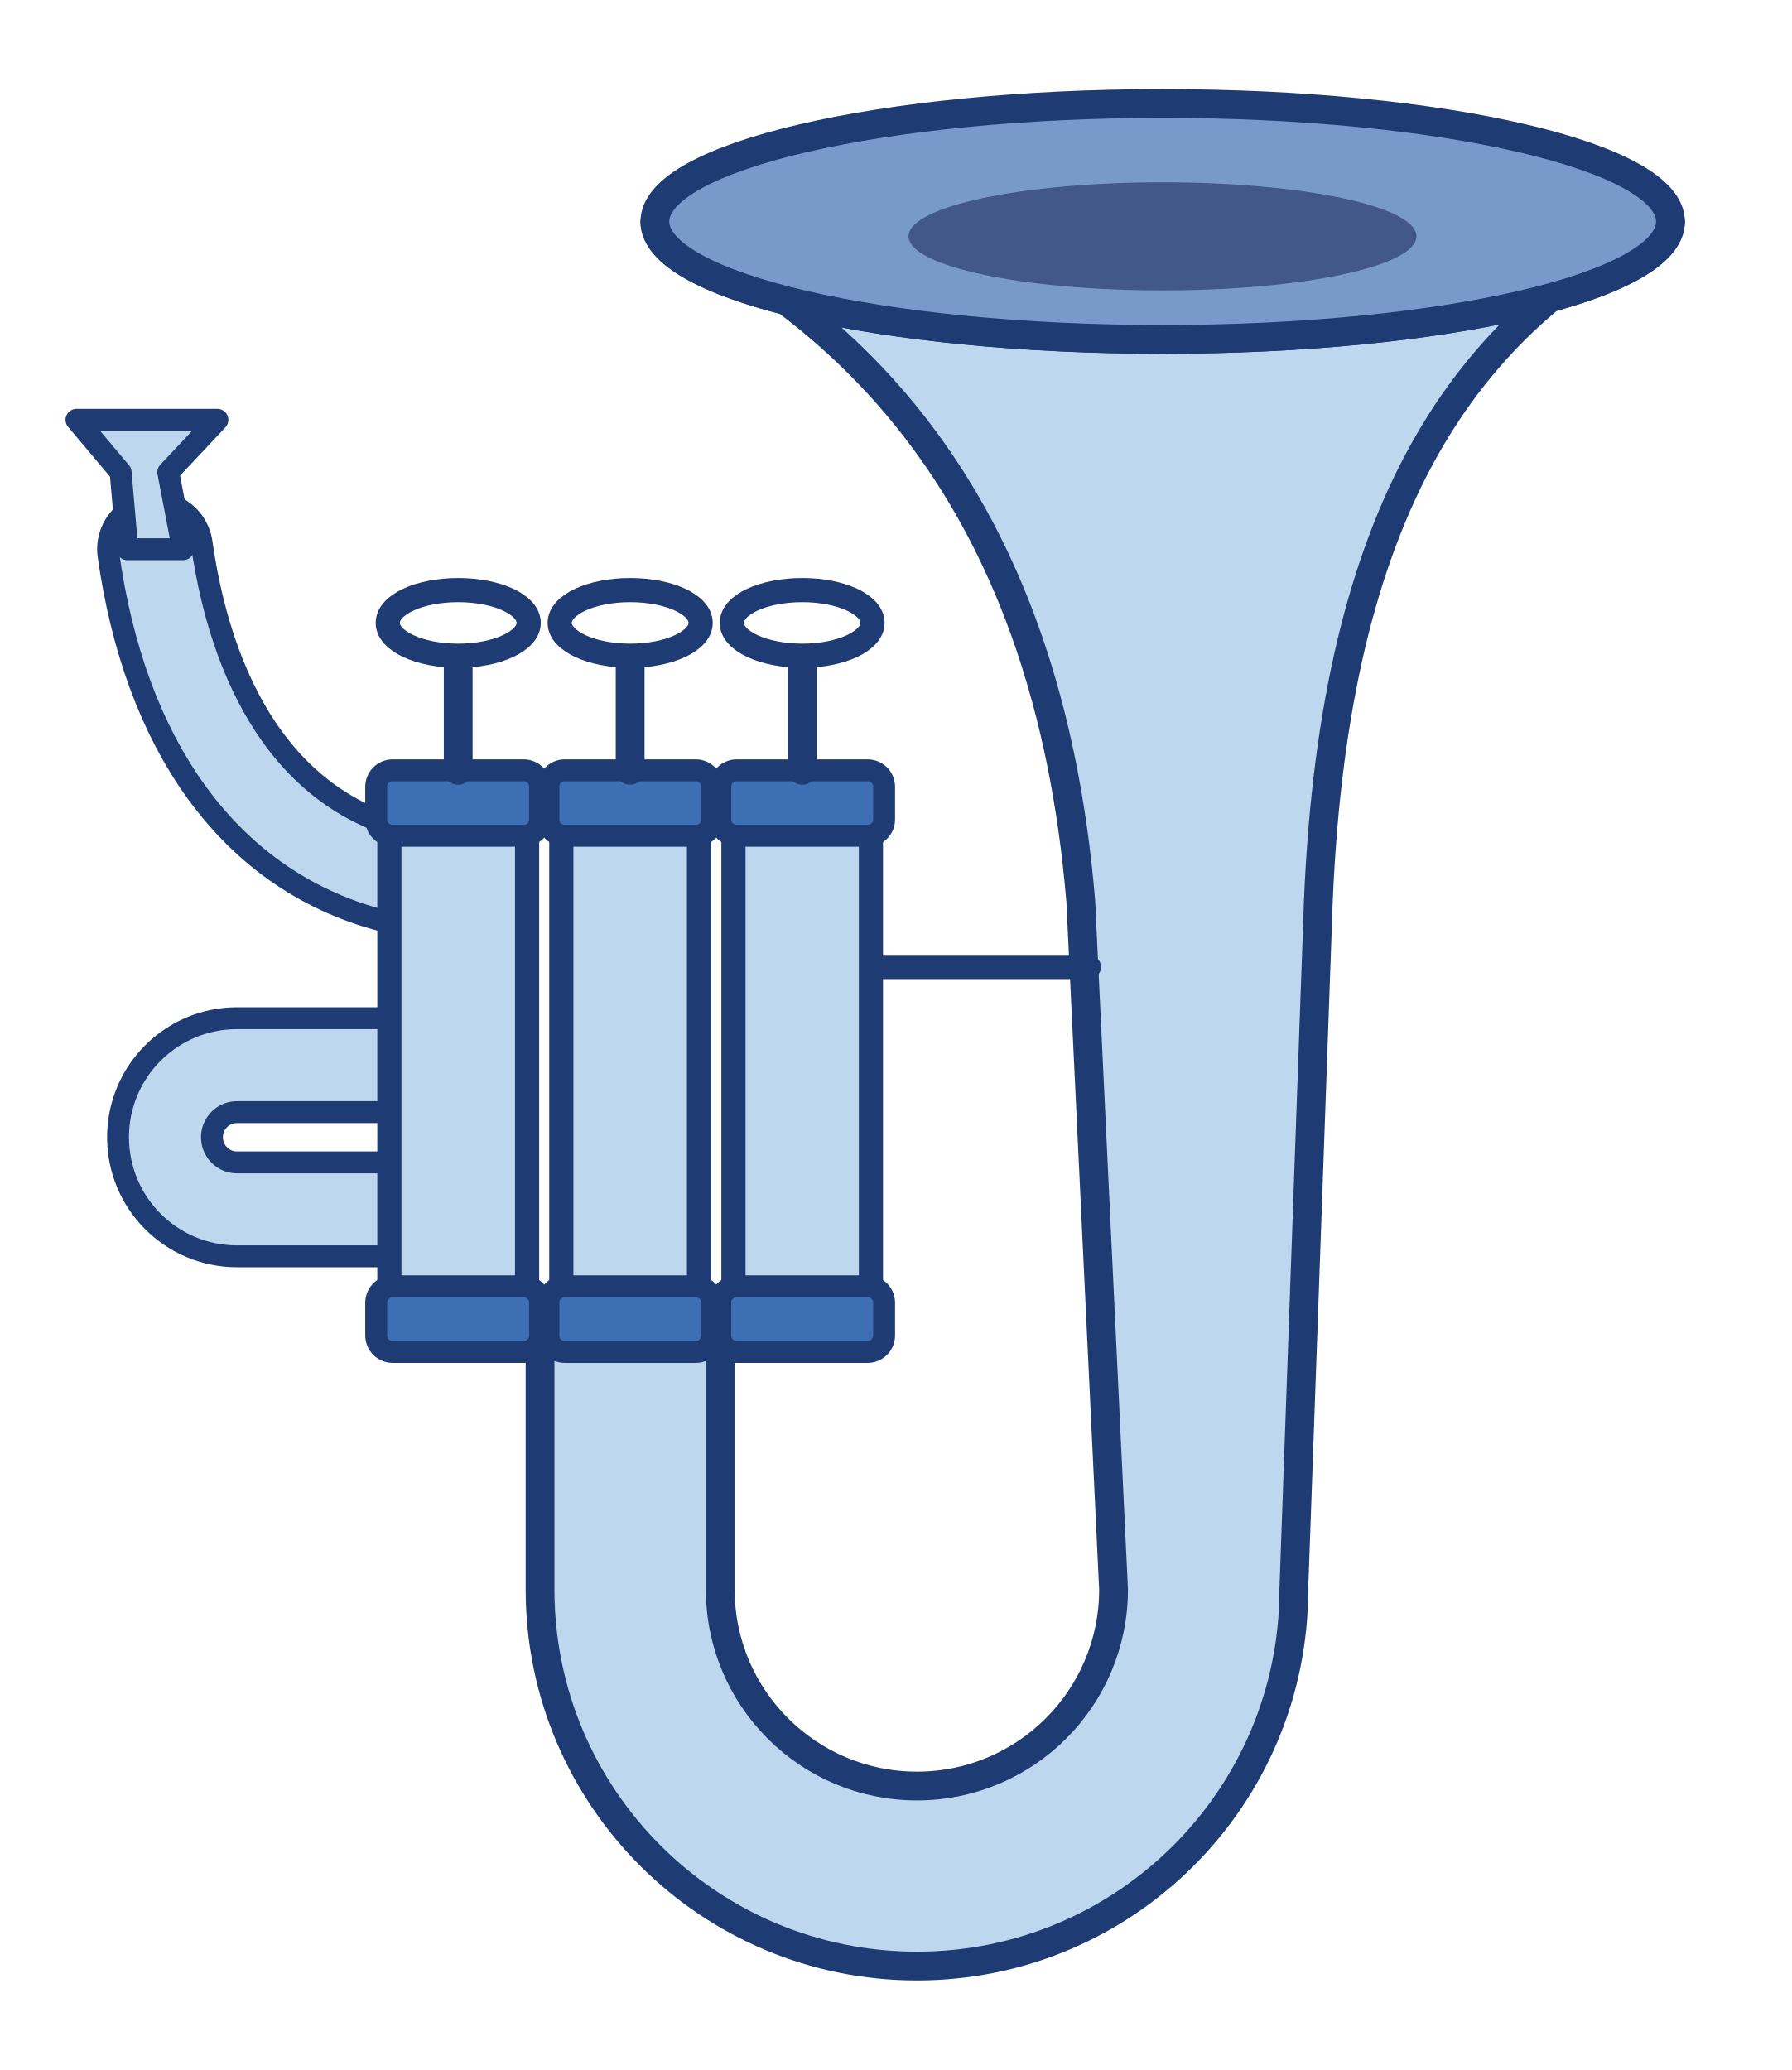
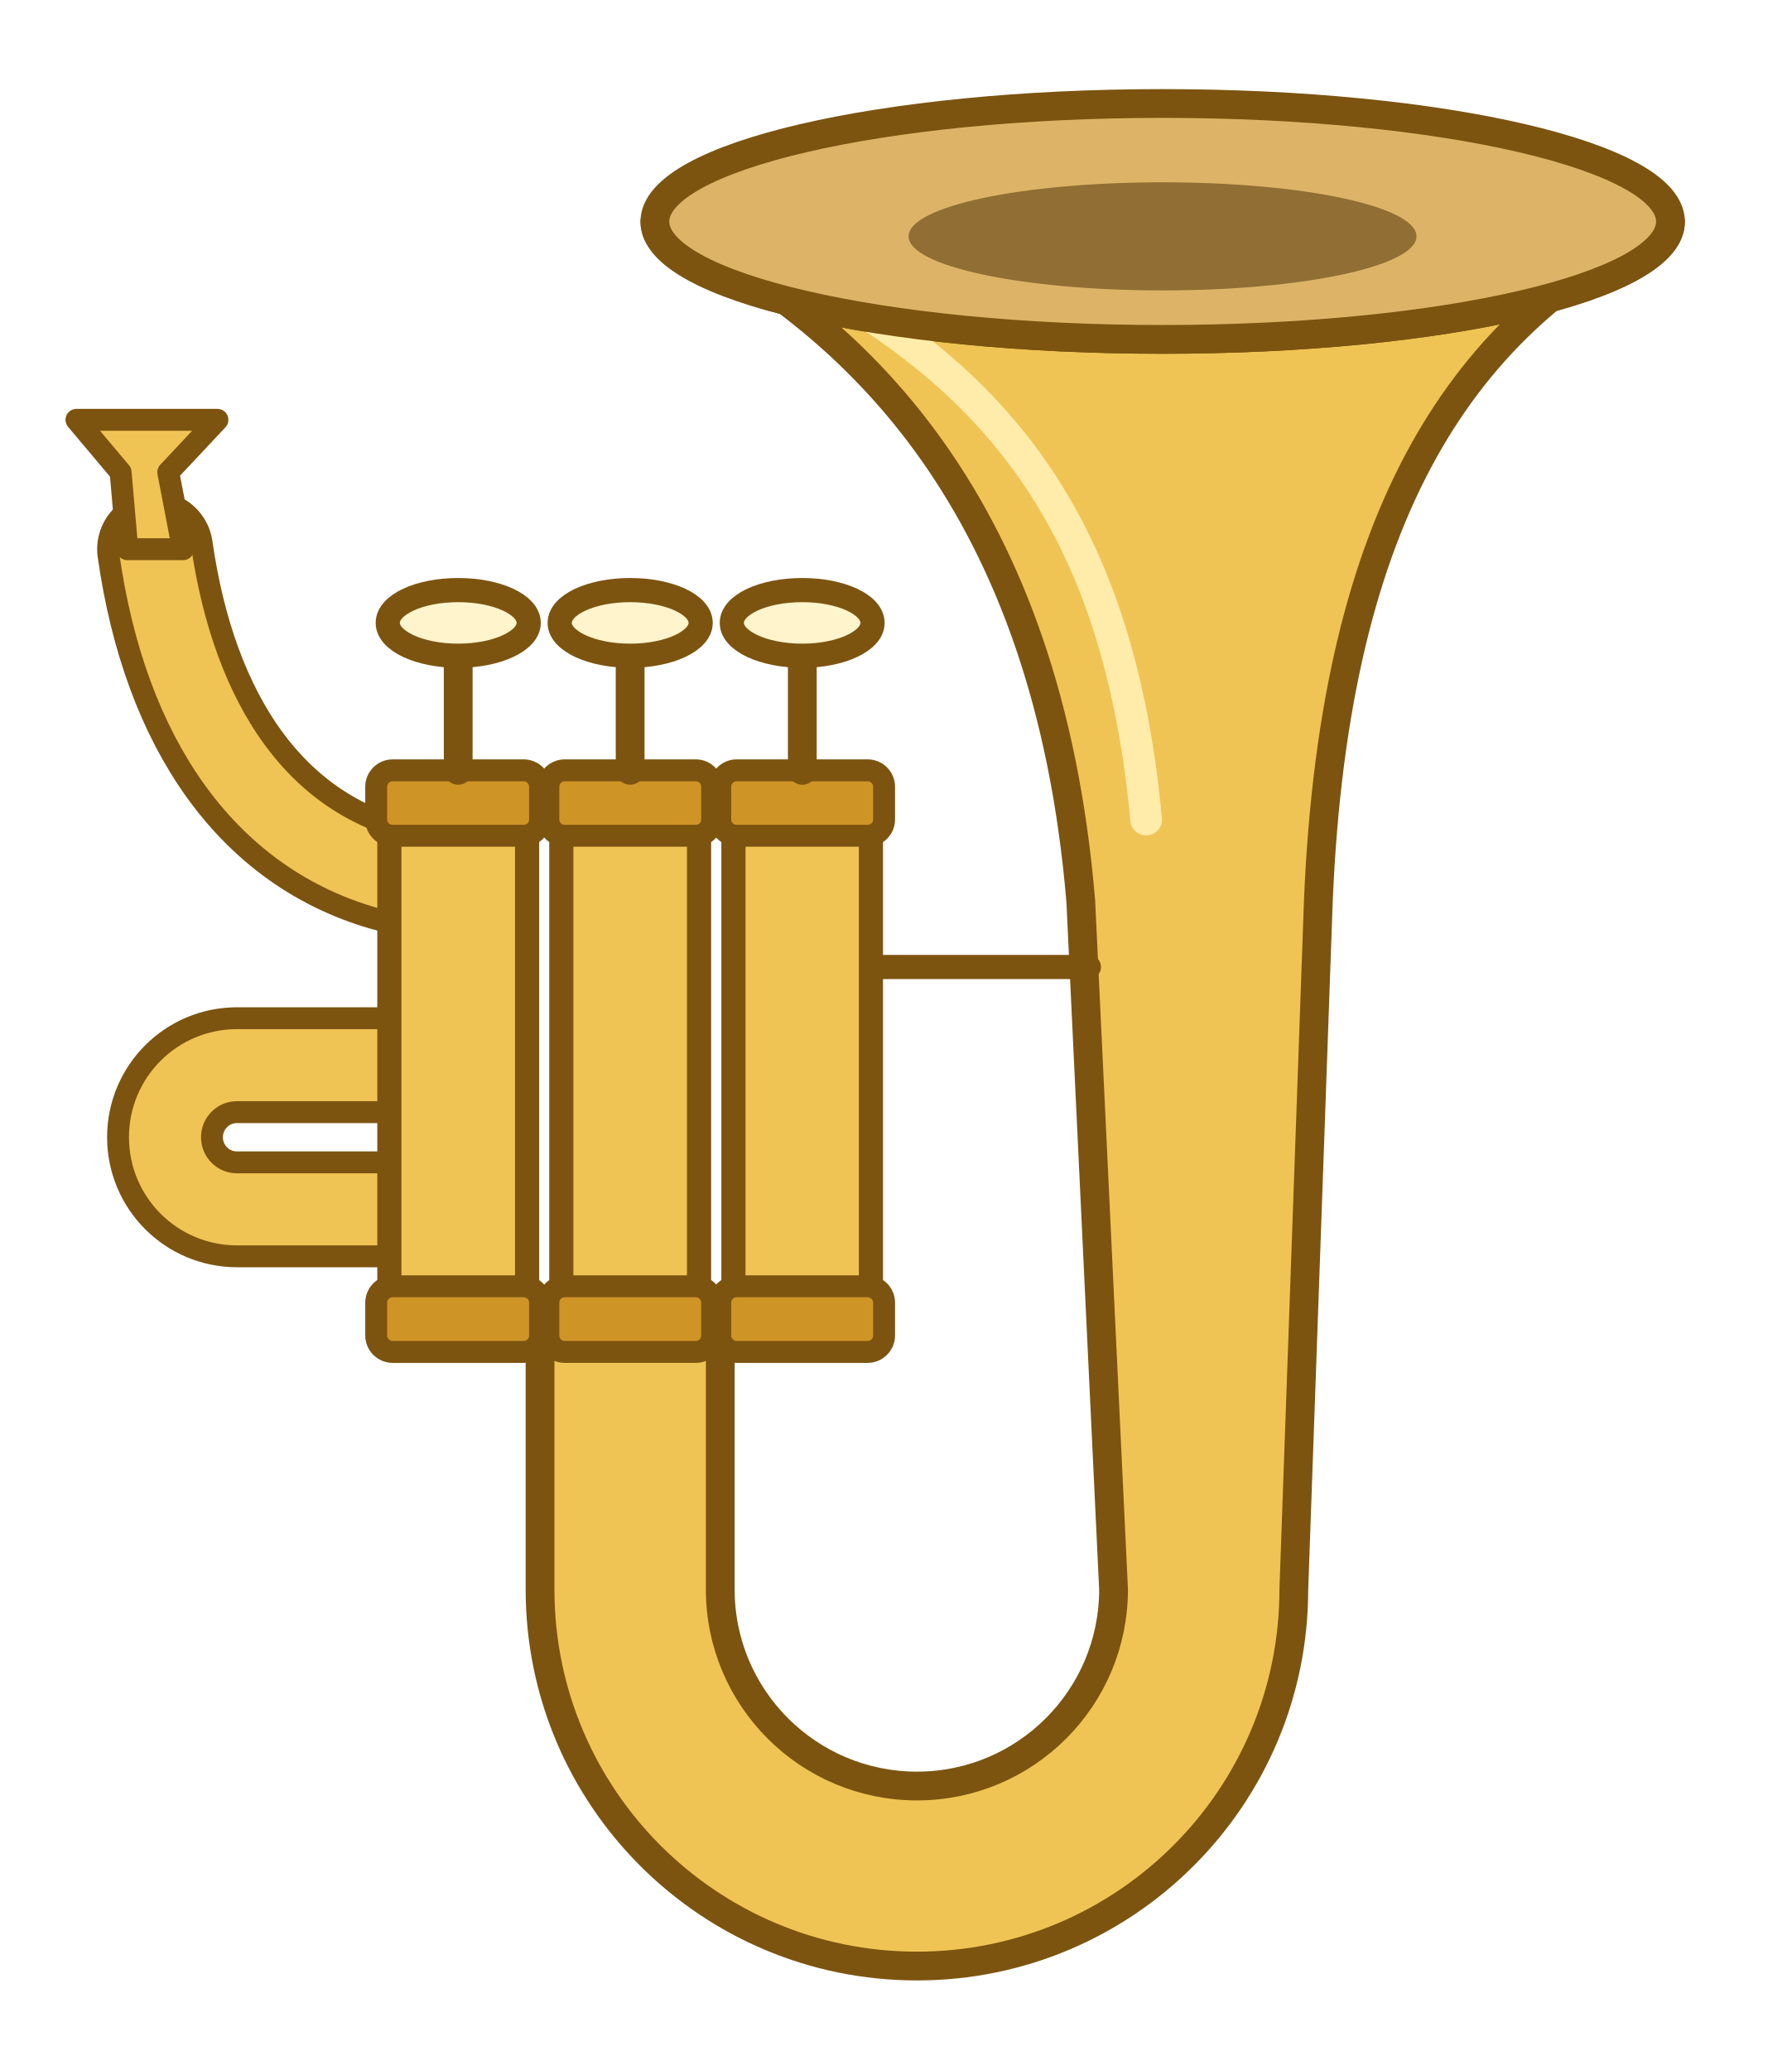
<svg xmlns="http://www.w3.org/2000/svg" width="121.148" height="139.984" viewBox="0 0 30.287 34.996">
-   <path fill="none" stroke-width="2.004" stroke-linecap="round" stroke-linejoin="round" stroke="rgb(12.157%, 23.137%, 45.096%)" stroke-opacity="1" stroke-miterlimit="10" d="M 5.671 16.441 L 2.836 16.441 C 2.144 16.441 1.589 15.881 1.589 15.194 C 1.589 14.506 2.144 13.946 2.836 13.946 L 5.671 13.946 " transform="matrix(0.977, 0, 0, -0.977, 1.236882, 34.07085)" />
-   <path fill="none" stroke-width="1.247" stroke-linecap="round" stroke-linejoin="round" stroke="rgb(74.117%, 84.314%, 93.332%)" stroke-opacity="1" stroke-miterlimit="10" d="M 5.671 16.441 L 2.836 16.441 C 2.144 16.441 1.589 15.881 1.589 15.194 C 1.589 14.506 2.144 13.946 2.836 13.946 L 5.671 13.946 " transform="matrix(0.977, 0, 0, -0.977, 1.236882, 34.07085)" />
-   <path fill="none" stroke-width="2.004" stroke-linecap="round" stroke-linejoin="round" stroke="rgb(12.157%, 23.137%, 45.096%)" stroke-opacity="1" stroke-miterlimit="10" d="M 5.671 19.7 C 3.26 20.267 1.841 22.395 1.417 25.369 " transform="matrix(0.977, 0, 0, -0.977, 1.236882, 34.07085)" />
-   <path fill="none" stroke-width="1.247" stroke-linecap="round" stroke-linejoin="round" stroke="rgb(74.117%, 84.314%, 93.332%)" stroke-opacity="1" stroke-miterlimit="10" d="M 5.671 19.7 C 3.26 20.267 1.841 22.395 1.417 25.369 " transform="matrix(0.977, 0, 0, -0.977, 1.236882, 34.07085)" />
-   <path fill-rule="nonzero" fill="rgb(74.117%, 84.314%, 93.332%)" fill-opacity="1" stroke-width="0.379" stroke-linecap="round" stroke-linejoin="round" stroke="rgb(12.157%, 23.137%, 45.096%)" stroke-opacity="1" stroke-miterlimit="10" d="M 0.937 25.369 L 1.901 25.369 L 1.645 26.701 L 2.496 27.608 L 0.057 27.608 L 0.821 26.701 Z M 0.937 25.369 " transform="matrix(0.977, 0, 0, -0.977, 1.236882, 34.07085)" />
-   <path fill-rule="nonzero" fill="rgb(74.117%, 84.314%, 93.332%)" fill-opacity="1" stroke-width="0.498" stroke-linecap="round" stroke-linejoin="round" stroke="rgb(12.157%, 23.137%, 45.096%)" stroke-opacity="1" stroke-miterlimit="10" d="M 8.078 12.187 L 8.078 7.369 C 8.078 3.771 10.997 0.852 14.599 0.852 C 18.201 0.852 21.12 3.771 21.12 7.369 L 21.544 19.276 C 21.828 26.081 24.095 29.339 27.637 31.039 C 27.637 29.911 23.703 29 18.849 29 C 13.999 29 10.065 29.911 10.065 31.039 C 13.607 29.339 16.866 26.081 17.434 19.276 L 18.001 7.369 C 18.001 5.49 16.478 3.967 14.599 3.967 C 12.72 3.967 11.196 5.49 11.196 7.369 L 11.196 12.187 Z M 8.078 12.187 " transform="matrix(0.977, 0, 0, -0.977, 1.236882, 34.07085)" />
-   <path fill-rule="nonzero" fill="rgb(46.744%, 60.469%, 79.413%)" fill-opacity="1" stroke-width="0.498" stroke-linecap="round" stroke-linejoin="round" stroke="rgb(12.157%, 23.137%, 45.096%)" stroke-opacity="1" stroke-miterlimit="10" d="M 27.637 31.039 C 27.637 32.166 23.703 33.082 18.849 33.082 C 13.999 33.082 10.065 32.166 10.065 31.039 C 10.065 29.911 13.999 29 18.849 29 C 23.703 29 27.637 29.911 27.637 31.039 Z M 27.637 31.039 " transform="matrix(0.977, 0, 0, -0.977, 1.236882, 34.07085)" />
-   <path fill-rule="nonzero" fill="rgb(25.333%, 34.665%, 53.333%)" fill-opacity="1" d="M 23.945 3.996 C 23.945 3.488 22.023 3.082 19.652 3.082 C 17.281 3.082 15.359 3.488 15.359 3.996 C 15.359 4.5 17.281 4.91 19.652 4.91 C 22.023 4.91 23.945 4.5 23.945 3.996 Z M 23.945 3.996 " />
-   <path fill="none" stroke-width="0.418" stroke-linecap="round" stroke-linejoin="round" stroke="rgb(12.157%, 23.137%, 45.096%)" stroke-opacity="1" stroke-miterlimit="10" d="M 13.803 18.14 L 17.574 18.14 " transform="matrix(0.977, 0, 0, -0.977, 1.236882, 34.07085)" />
-   <path fill-rule="nonzero" fill="rgb(74.117%, 84.314%, 93.332%)" fill-opacity="1" stroke-width="0.418" stroke-linecap="round" stroke-linejoin="round" stroke="rgb(12.157%, 23.137%, 45.096%)" stroke-opacity="1" stroke-miterlimit="10" d="M 5.471 12.671 L 5.471 20.351 C 5.471 20.539 5.623 20.691 5.811 20.691 L 7.51 20.691 C 7.698 20.691 7.854 20.539 7.854 20.351 L 7.854 12.671 C 7.854 12.483 7.698 12.331 7.51 12.331 L 5.811 12.331 C 5.623 12.331 5.471 12.483 5.471 12.671 Z M 5.471 12.671 " transform="matrix(0.977, 0, 0, -0.977, 1.236882, 34.07085)" />
-   <path fill-rule="nonzero" fill="rgb(23.923%, 43.529%, 70.589%)" fill-opacity="1" stroke-width="0.379" stroke-linecap="round" stroke-linejoin="round" stroke="rgb(12.157%, 23.137%, 45.096%)" stroke-opacity="1" stroke-miterlimit="10" d="M 5.243 11.763 L 5.243 12.331 C 5.243 12.487 5.371 12.615 5.527 12.615 L 7.794 12.615 C 7.954 12.615 8.078 12.487 8.078 12.331 L 8.078 11.763 C 8.078 11.607 7.954 11.479 7.794 11.479 L 5.527 11.479 C 5.371 11.479 5.243 11.607 5.243 11.763 Z M 5.243 11.763 " transform="matrix(0.977, 0, 0, -0.977, 1.236882, 34.07085)" />
-   <path fill-rule="nonzero" fill="rgb(23.923%, 43.529%, 70.589%)" fill-opacity="1" stroke-width="0.379" stroke-linecap="round" stroke-linejoin="round" stroke="rgb(12.157%, 23.137%, 45.096%)" stroke-opacity="1" stroke-miterlimit="10" d="M 5.243 20.691 L 5.243 21.259 C 5.243 21.415 5.371 21.543 5.527 21.543 L 7.794 21.543 C 7.954 21.543 8.078 21.415 8.078 21.259 L 8.078 20.691 C 8.078 20.535 7.954 20.411 7.794 20.411 L 5.527 20.411 C 5.371 20.411 5.243 20.535 5.243 20.691 Z M 5.243 20.691 " transform="matrix(0.977, 0, 0, -0.977, 1.236882, 34.07085)" />
-   <path fill="none" stroke-width="0.498" stroke-linecap="round" stroke-linejoin="round" stroke="rgb(12.157%, 23.137%, 45.096%)" stroke-opacity="1" stroke-miterlimit="10" d="M 6.662 21.543 L 6.662 23.67 " transform="matrix(0.977, 0, 0, -0.977, 1.236882, 34.07085)" />
-   <path fill-rule="nonzero" fill="rgb(100%, 100%, 100%)" fill-opacity="1" stroke-width="0.418" stroke-linecap="round" stroke-linejoin="round" stroke="rgb(12.157%, 23.137%, 45.096%)" stroke-opacity="1" stroke-miterlimit="10" d="M 7.882 24.094 C 7.882 24.41 7.334 24.662 6.662 24.662 C 5.987 24.662 5.443 24.41 5.443 24.094 C 5.443 23.782 5.987 23.526 6.662 23.526 C 7.334 23.526 7.882 23.782 7.882 24.094 Z M 7.882 24.094 " transform="matrix(0.977, 0, 0, -0.977, 1.236882, 34.07085)" />
-   <path fill-rule="nonzero" fill="rgb(74.117%, 84.314%, 93.332%)" fill-opacity="1" stroke-width="0.418" stroke-linecap="round" stroke-linejoin="round" stroke="rgb(12.157%, 23.137%, 45.096%)" stroke-opacity="1" stroke-miterlimit="10" d="M 8.446 12.671 L 8.446 20.351 C 8.446 20.539 8.598 20.691 8.785 20.691 L 10.489 20.691 C 10.677 20.691 10.829 20.539 10.829 20.351 L 10.829 12.671 C 10.829 12.483 10.677 12.331 10.489 12.331 L 8.785 12.331 C 8.598 12.331 8.446 12.483 8.446 12.671 Z M 8.446 12.671 " transform="matrix(0.977, 0, 0, -0.977, 1.236882, 34.07085)" />
-   <path fill-rule="nonzero" fill="rgb(23.923%, 43.529%, 70.589%)" fill-opacity="1" stroke-width="0.379" stroke-linecap="round" stroke-linejoin="round" stroke="rgb(12.157%, 23.137%, 45.096%)" stroke-opacity="1" stroke-miterlimit="10" d="M 8.222 11.763 L 8.222 12.331 C 8.222 12.487 8.346 12.615 8.506 12.615 L 10.773 12.615 C 10.929 12.615 11.056 12.487 11.056 12.331 L 11.056 11.763 C 11.056 11.607 10.929 11.479 10.773 11.479 L 8.506 11.479 C 8.346 11.479 8.222 11.607 8.222 11.763 Z M 8.222 11.763 " transform="matrix(0.977, 0, 0, -0.977, 1.236882, 34.07085)" />
-   <path fill-rule="nonzero" fill="rgb(23.923%, 43.529%, 70.589%)" fill-opacity="1" stroke-width="0.379" stroke-linecap="round" stroke-linejoin="round" stroke="rgb(12.157%, 23.137%, 45.096%)" stroke-opacity="1" stroke-miterlimit="10" d="M 8.222 20.691 L 8.222 21.259 C 8.222 21.415 8.346 21.543 8.506 21.543 L 10.773 21.543 C 10.929 21.543 11.056 21.415 11.056 21.259 L 11.056 20.691 C 11.056 20.535 10.929 20.411 10.773 20.411 L 8.506 20.411 C 8.346 20.411 8.222 20.535 8.222 20.691 Z M 8.222 20.691 " transform="matrix(0.977, 0, 0, -0.977, 1.236882, 34.07085)" />
-   <path fill="none" stroke-width="0.498" stroke-linecap="round" stroke-linejoin="round" stroke="rgb(12.157%, 23.137%, 45.096%)" stroke-opacity="1" stroke-miterlimit="10" d="M 9.637 21.543 L 9.637 23.67 " transform="matrix(0.977, 0, 0, -0.977, 1.236882, 34.07085)" />
-   <path fill-rule="nonzero" fill="rgb(100%, 100%, 100%)" fill-opacity="1" stroke-width="0.418" stroke-linecap="round" stroke-linejoin="round" stroke="rgb(12.157%, 23.137%, 45.096%)" stroke-opacity="1" stroke-miterlimit="10" d="M 10.857 24.094 C 10.857 24.41 10.313 24.662 9.637 24.662 C 8.965 24.662 8.418 24.41 8.418 24.094 C 8.418 23.782 8.965 23.526 9.637 23.526 C 10.313 23.526 10.857 23.782 10.857 24.094 Z M 10.857 24.094 " transform="matrix(0.977, 0, 0, -0.977, 1.236882, 34.07085)" />
-   <path fill-rule="nonzero" fill="rgb(74.117%, 84.314%, 93.332%)" fill-opacity="1" stroke-width="0.418" stroke-linecap="round" stroke-linejoin="round" stroke="rgb(12.157%, 23.137%, 45.096%)" stroke-opacity="1" stroke-miterlimit="10" d="M 11.424 12.671 L 11.424 20.351 C 11.424 20.539 11.576 20.691 11.764 20.691 L 13.463 20.691 C 13.651 20.691 13.803 20.539 13.803 20.351 L 13.803 12.671 C 13.803 12.483 13.651 12.331 13.463 12.331 L 11.764 12.331 C 11.576 12.331 11.424 12.483 11.424 12.671 Z M 11.424 12.671 " transform="matrix(0.977, 0, 0, -0.977, 1.236882, 34.07085)" />
-   <path fill-rule="nonzero" fill="rgb(23.923%, 43.529%, 70.589%)" fill-opacity="1" stroke-width="0.379" stroke-linecap="round" stroke-linejoin="round" stroke="rgb(12.157%, 23.137%, 45.096%)" stroke-opacity="1" stroke-miterlimit="10" d="M 11.196 11.763 L 11.196 12.331 C 11.196 12.487 11.324 12.615 11.48 12.615 L 13.747 12.615 C 13.903 12.615 14.031 12.487 14.031 12.331 L 14.031 11.763 C 14.031 11.607 13.903 11.479 13.747 11.479 L 11.48 11.479 C 11.324 11.479 11.196 11.607 11.196 11.763 Z M 11.196 11.763 " transform="matrix(0.977, 0, 0, -0.977, 1.236882, 34.07085)" />
-   <path fill-rule="nonzero" fill="rgb(23.923%, 43.529%, 70.589%)" fill-opacity="1" stroke-width="0.379" stroke-linecap="round" stroke-linejoin="round" stroke="rgb(12.157%, 23.137%, 45.096%)" stroke-opacity="1" stroke-miterlimit="10" d="M 11.196 20.691 L 11.196 21.259 C 11.196 21.415 11.324 21.543 11.48 21.543 L 13.747 21.543 C 13.903 21.543 14.031 21.415 14.031 21.259 L 14.031 20.691 C 14.031 20.535 13.903 20.411 13.747 20.411 L 11.48 20.411 C 11.324 20.411 11.196 20.535 11.196 20.691 Z M 11.196 20.691 " transform="matrix(0.977, 0, 0, -0.977, 1.236882, 34.07085)" />
-   <path fill="none" stroke-width="0.498" stroke-linecap="round" stroke-linejoin="round" stroke="rgb(12.157%, 23.137%, 45.096%)" stroke-opacity="1" stroke-miterlimit="10" d="M 12.616 21.543 L 12.616 23.67 " transform="matrix(0.977, 0, 0, -0.977, 1.236882, 34.07085)" />
-   <path fill-rule="nonzero" fill="rgb(100%, 100%, 100%)" fill-opacity="1" stroke-width="0.418" stroke-linecap="round" stroke-linejoin="round" stroke="rgb(12.157%, 23.137%, 45.096%)" stroke-opacity="1" stroke-miterlimit="10" d="M 13.831 24.094 C 13.831 24.41 13.287 24.662 12.616 24.662 C 11.94 24.662 11.396 24.41 11.396 24.094 C 11.396 23.782 11.94 23.526 12.616 23.526 C 13.287 23.526 13.831 23.782 13.831 24.094 Z M 13.831 24.094 " transform="matrix(0.977, 0, 0, -0.977, 1.236882, 34.07085)" />
+   <path fill="none" stroke-width="2.004" stroke-linecap="round" stroke-linejoin="round" stroke="rgb(48.627%, 32.939%, 6.276%)" stroke-opacity="1" stroke-miterlimit="10" d="M 5.671 16.441 L 2.836 16.441 C 2.144 16.441 1.589 15.881 1.589 15.194 C 1.589 14.506 2.144 13.946 2.836 13.946 L 5.671 13.946 " transform="matrix(0.977, 0, 0, -0.977, 1.236882, 34.07085)" />
+   <path fill="none" stroke-width="1.247" stroke-linecap="round" stroke-linejoin="round" stroke="rgb(94.119%, 76.862%, 32.939%)" stroke-opacity="1" stroke-miterlimit="10" d="M 5.671 16.441 L 2.836 16.441 C 2.144 16.441 1.589 15.881 1.589 15.194 C 1.589 14.506 2.144 13.946 2.836 13.946 L 5.671 13.946 " transform="matrix(0.977, 0, 0, -0.977, 1.236882, 34.07085)" />
+   <path fill="none" stroke-width="2.004" stroke-linecap="round" stroke-linejoin="round" stroke="rgb(48.627%, 32.939%, 6.276%)" stroke-opacity="1" stroke-miterlimit="10" d="M 5.671 19.7 C 3.26 20.267 1.841 22.395 1.417 25.369 " transform="matrix(0.977, 0, 0, -0.977, 1.236882, 34.07085)" />
+   <path fill="none" stroke-width="1.247" stroke-linecap="round" stroke-linejoin="round" stroke="rgb(94.119%, 76.862%, 32.939%)" stroke-opacity="1" stroke-miterlimit="10" d="M 5.671 19.7 C 3.26 20.267 1.841 22.395 1.417 25.369 " transform="matrix(0.977, 0, 0, -0.977, 1.236882, 34.07085)" />
+   <path fill-rule="nonzero" fill="rgb(94.119%, 76.862%, 32.939%)" fill-opacity="1" stroke-width="0.379" stroke-linecap="round" stroke-linejoin="round" stroke="rgb(48.627%, 32.939%, 6.276%)" stroke-opacity="1" stroke-miterlimit="10" d="M 0.937 25.369 L 1.901 25.369 L 1.645 26.701 L 2.496 27.608 L 0.057 27.608 L 0.821 26.701 Z M 0.937 25.369 " transform="matrix(0.977, 0, 0, -0.977, 1.236882, 34.07085)" />
+   <path fill-rule="nonzero" fill="rgb(94.119%, 76.862%, 32.939%)" fill-opacity="1" stroke-width="0.498" stroke-linecap="round" stroke-linejoin="round" stroke="rgb(48.627%, 32.939%, 6.276%)" stroke-opacity="1" stroke-miterlimit="10" d="M 8.078 12.187 L 8.078 7.369 C 8.078 3.771 10.997 0.852 14.599 0.852 C 18.201 0.852 21.12 3.771 21.12 7.369 L 21.544 19.276 C 21.828 26.081 24.095 29.339 27.637 31.039 C 27.637 29.911 23.703 29 18.849 29 C 13.999 29 10.065 29.911 10.065 31.039 C 13.607 29.339 16.866 26.081 17.434 19.276 L 18.001 7.369 C 18.001 5.49 16.478 3.967 14.599 3.967 C 12.72 3.967 11.196 5.49 11.196 7.369 L 11.196 12.187 Z M 8.078 12.187 " transform="matrix(0.977, 0, 0, -0.977, 1.236882, 34.07085)" />
+   <path fill="none" stroke-width="0.548" stroke-linecap="round" stroke-linejoin="round" stroke="rgb(100%, 92.548%, 66.666%)" stroke-opacity="1" stroke-miterlimit="10" d="M 18.565 20.691 C 18.141 25.229 16.442 27.78 13.463 29.623 " transform="matrix(0.977, 0, 0, -0.977, 1.236882, 34.07085)" />
+   <path fill-rule="nonzero" fill="rgb(86.549%, 70.627%, 40.433%)" fill-opacity="1" stroke-width="0.498" stroke-linecap="round" stroke-linejoin="round" stroke="rgb(48.627%, 32.939%, 6.276%)" stroke-opacity="1" stroke-miterlimit="10" d="M 27.637 31.039 C 27.637 32.166 23.703 33.082 18.849 33.082 C 13.999 33.082 10.065 32.166 10.065 31.039 C 10.065 29.911 13.999 29 18.849 29 C 23.703 29 27.637 29.911 27.637 31.039 Z M 27.637 31.039 " transform="matrix(0.977, 0, 0, -0.977, 1.236882, 34.07085)" />
+   <path fill-rule="nonzero" fill="rgb(56.331%, 42.999%, 20.334%)" fill-opacity="1" d="M 23.945 3.996 C 23.945 3.488 22.023 3.082 19.652 3.082 C 17.281 3.082 15.359 3.488 15.359 3.996 C 15.359 4.5 17.281 4.91 19.652 4.91 C 22.023 4.91 23.945 4.5 23.945 3.996 Z M 23.945 3.996 " />
+   <path fill="none" stroke-width="0.418" stroke-linecap="round" stroke-linejoin="round" stroke="rgb(48.627%, 32.939%, 6.276%)" stroke-opacity="1" stroke-miterlimit="10" d="M 13.803 18.14 L 17.574 18.14 " transform="matrix(0.977, 0, 0, -0.977, 1.236882, 34.07085)" />
+   <path fill-rule="nonzero" fill="rgb(94.119%, 76.862%, 32.939%)" fill-opacity="1" stroke-width="0.418" stroke-linecap="round" stroke-linejoin="round" stroke="rgb(48.627%, 32.939%, 6.276%)" stroke-opacity="1" stroke-miterlimit="10" d="M 5.471 12.671 L 5.471 20.351 C 5.471 20.539 5.623 20.691 5.811 20.691 L 7.51 20.691 C 7.698 20.691 7.854 20.539 7.854 20.351 L 7.854 12.671 C 7.854 12.483 7.698 12.331 7.51 12.331 L 5.811 12.331 C 5.623 12.331 5.471 12.483 5.471 12.671 Z M 5.471 12.671 " transform="matrix(0.977, 0, 0, -0.977, 1.236882, 34.07085)" />
+   <path fill-rule="nonzero" fill="rgb(80.785%, 58.037%, 14.902%)" fill-opacity="1" stroke-width="0.379" stroke-linecap="round" stroke-linejoin="round" stroke="rgb(48.627%, 32.939%, 6.276%)" stroke-opacity="1" stroke-miterlimit="10" d="M 5.243 11.763 L 5.243 12.331 C 5.243 12.487 5.371 12.615 5.527 12.615 L 7.794 12.615 C 7.954 12.615 8.078 12.487 8.078 12.331 L 8.078 11.763 C 8.078 11.607 7.954 11.479 7.794 11.479 L 5.527 11.479 C 5.371 11.479 5.243 11.607 5.243 11.763 Z M 5.243 11.763 " transform="matrix(0.977, 0, 0, -0.977, 1.236882, 34.07085)" />
+   <path fill-rule="nonzero" fill="rgb(80.785%, 58.037%, 14.902%)" fill-opacity="1" stroke-width="0.379" stroke-linecap="round" stroke-linejoin="round" stroke="rgb(48.627%, 32.939%, 6.276%)" stroke-opacity="1" stroke-miterlimit="10" d="M 5.243 20.691 L 5.243 21.259 C 5.243 21.415 5.371 21.543 5.527 21.543 L 7.794 21.543 C 7.954 21.543 8.078 21.415 8.078 21.259 L 8.078 20.691 C 8.078 20.535 7.954 20.411 7.794 20.411 L 5.527 20.411 C 5.371 20.411 5.243 20.535 5.243 20.691 Z M 5.243 20.691 " transform="matrix(0.977, 0, 0, -0.977, 1.236882, 34.07085)" />
+   <path fill="none" stroke-width="0.498" stroke-linecap="round" stroke-linejoin="round" stroke="rgb(48.627%, 32.939%, 6.276%)" stroke-opacity="1" stroke-miterlimit="10" d="M 6.662 21.543 L 6.662 23.67 " transform="matrix(0.977, 0, 0, -0.977, 1.236882, 34.07085)" />
+   <path fill-rule="nonzero" fill="rgb(100%, 95.528%, 79.999%)" fill-opacity="1" stroke-width="0.418" stroke-linecap="round" stroke-linejoin="round" stroke="rgb(48.627%, 32.939%, 6.276%)" stroke-opacity="1" stroke-miterlimit="10" d="M 7.882 24.094 C 7.882 24.41 7.334 24.662 6.662 24.662 C 5.987 24.662 5.443 24.41 5.443 24.094 C 5.443 23.782 5.987 23.526 6.662 23.526 C 7.334 23.526 7.882 23.782 7.882 24.094 Z M 7.882 24.094 " transform="matrix(0.977, 0, 0, -0.977, 1.236882, 34.07085)" />
+   <path fill-rule="nonzero" fill="rgb(94.119%, 76.862%, 32.939%)" fill-opacity="1" stroke-width="0.418" stroke-linecap="round" stroke-linejoin="round" stroke="rgb(48.627%, 32.939%, 6.276%)" stroke-opacity="1" stroke-miterlimit="10" d="M 8.446 12.671 L 8.446 20.351 C 8.446 20.539 8.598 20.691 8.785 20.691 L 10.489 20.691 C 10.677 20.691 10.829 20.539 10.829 20.351 L 10.829 12.671 C 10.829 12.483 10.677 12.331 10.489 12.331 L 8.785 12.331 C 8.598 12.331 8.446 12.483 8.446 12.671 Z M 8.446 12.671 " transform="matrix(0.977, 0, 0, -0.977, 1.236882, 34.07085)" />
+   <path fill-rule="nonzero" fill="rgb(80.785%, 58.037%, 14.902%)" fill-opacity="1" stroke-width="0.379" stroke-linecap="round" stroke-linejoin="round" stroke="rgb(48.627%, 32.939%, 6.276%)" stroke-opacity="1" stroke-miterlimit="10" d="M 8.222 11.763 L 8.222 12.331 C 8.222 12.487 8.346 12.615 8.506 12.615 L 10.773 12.615 C 10.929 12.615 11.056 12.487 11.056 12.331 L 11.056 11.763 C 11.056 11.607 10.929 11.479 10.773 11.479 L 8.506 11.479 C 8.346 11.479 8.222 11.607 8.222 11.763 Z M 8.222 11.763 " transform="matrix(0.977, 0, 0, -0.977, 1.236882, 34.07085)" />
+   <path fill-rule="nonzero" fill="rgb(80.785%, 58.037%, 14.902%)" fill-opacity="1" stroke-width="0.379" stroke-linecap="round" stroke-linejoin="round" stroke="rgb(48.627%, 32.939%, 6.276%)" stroke-opacity="1" stroke-miterlimit="10" d="M 8.222 20.691 L 8.222 21.259 C 8.222 21.415 8.346 21.543 8.506 21.543 L 10.773 21.543 C 10.929 21.543 11.056 21.415 11.056 21.259 L 11.056 20.691 C 11.056 20.535 10.929 20.411 10.773 20.411 L 8.506 20.411 C 8.346 20.411 8.222 20.535 8.222 20.691 Z M 8.222 20.691 " transform="matrix(0.977, 0, 0, -0.977, 1.236882, 34.07085)" />
+   <path fill="none" stroke-width="0.498" stroke-linecap="round" stroke-linejoin="round" stroke="rgb(48.627%, 32.939%, 6.276%)" stroke-opacity="1" stroke-miterlimit="10" d="M 9.637 21.543 L 9.637 23.67 " transform="matrix(0.977, 0, 0, -0.977, 1.236882, 34.07085)" />
+   <path fill-rule="nonzero" fill="rgb(100%, 95.528%, 79.999%)" fill-opacity="1" stroke-width="0.418" stroke-linecap="round" stroke-linejoin="round" stroke="rgb(48.627%, 32.939%, 6.276%)" stroke-opacity="1" stroke-miterlimit="10" d="M 10.857 24.094 C 10.857 24.41 10.313 24.662 9.637 24.662 C 8.965 24.662 8.418 24.41 8.418 24.094 C 8.418 23.782 8.965 23.526 9.637 23.526 C 10.313 23.526 10.857 23.782 10.857 24.094 Z M 10.857 24.094 " transform="matrix(0.977, 0, 0, -0.977, 1.236882, 34.07085)" />
+   <path fill-rule="nonzero" fill="rgb(94.119%, 76.862%, 32.939%)" fill-opacity="1" stroke-width="0.418" stroke-linecap="round" stroke-linejoin="round" stroke="rgb(48.627%, 32.939%, 6.276%)" stroke-opacity="1" stroke-miterlimit="10" d="M 11.424 12.671 L 11.424 20.351 C 11.424 20.539 11.576 20.691 11.764 20.691 L 13.463 20.691 C 13.651 20.691 13.803 20.539 13.803 20.351 L 13.803 12.671 C 13.803 12.483 13.651 12.331 13.463 12.331 L 11.764 12.331 C 11.576 12.331 11.424 12.483 11.424 12.671 Z M 11.424 12.671 " transform="matrix(0.977, 0, 0, -0.977, 1.236882, 34.07085)" />
+   <path fill-rule="nonzero" fill="rgb(80.785%, 58.037%, 14.902%)" fill-opacity="1" stroke-width="0.379" stroke-linecap="round" stroke-linejoin="round" stroke="rgb(48.627%, 32.939%, 6.276%)" stroke-opacity="1" stroke-miterlimit="10" d="M 11.196 11.763 L 11.196 12.331 C 11.196 12.487 11.324 12.615 11.48 12.615 L 13.747 12.615 C 13.903 12.615 14.031 12.487 14.031 12.331 L 14.031 11.763 C 14.031 11.607 13.903 11.479 13.747 11.479 L 11.48 11.479 C 11.324 11.479 11.196 11.607 11.196 11.763 Z M 11.196 11.763 " transform="matrix(0.977, 0, 0, -0.977, 1.236882, 34.07085)" />
+   <path fill-rule="nonzero" fill="rgb(80.785%, 58.037%, 14.902%)" fill-opacity="1" stroke-width="0.379" stroke-linecap="round" stroke-linejoin="round" stroke="rgb(48.627%, 32.939%, 6.276%)" stroke-opacity="1" stroke-miterlimit="10" d="M 11.196 20.691 L 11.196 21.259 C 11.196 21.415 11.324 21.543 11.48 21.543 L 13.747 21.543 C 13.903 21.543 14.031 21.415 14.031 21.259 L 14.031 20.691 C 14.031 20.535 13.903 20.411 13.747 20.411 L 11.48 20.411 C 11.324 20.411 11.196 20.535 11.196 20.691 Z M 11.196 20.691 " transform="matrix(0.977, 0, 0, -0.977, 1.236882, 34.07085)" />
+   <path fill="none" stroke-width="0.498" stroke-linecap="round" stroke-linejoin="round" stroke="rgb(48.627%, 32.939%, 6.276%)" stroke-opacity="1" stroke-miterlimit="10" d="M 12.616 21.543 L 12.616 23.67 " transform="matrix(0.977, 0, 0, -0.977, 1.236882, 34.07085)" />
+   <path fill-rule="nonzero" fill="rgb(100%, 95.528%, 79.999%)" fill-opacity="1" stroke-width="0.418" stroke-linecap="round" stroke-linejoin="round" stroke="rgb(48.627%, 32.939%, 6.276%)" stroke-opacity="1" stroke-miterlimit="10" d="M 13.831 24.094 C 13.831 24.41 13.287 24.662 12.616 24.662 C 11.94 24.662 11.396 24.41 11.396 24.094 C 11.396 23.782 11.94 23.526 12.616 23.526 C 13.287 23.526 13.831 23.782 13.831 24.094 Z M 13.831 24.094 " transform="matrix(0.977, 0, 0, -0.977, 1.236882, 34.07085)" />
</svg>
